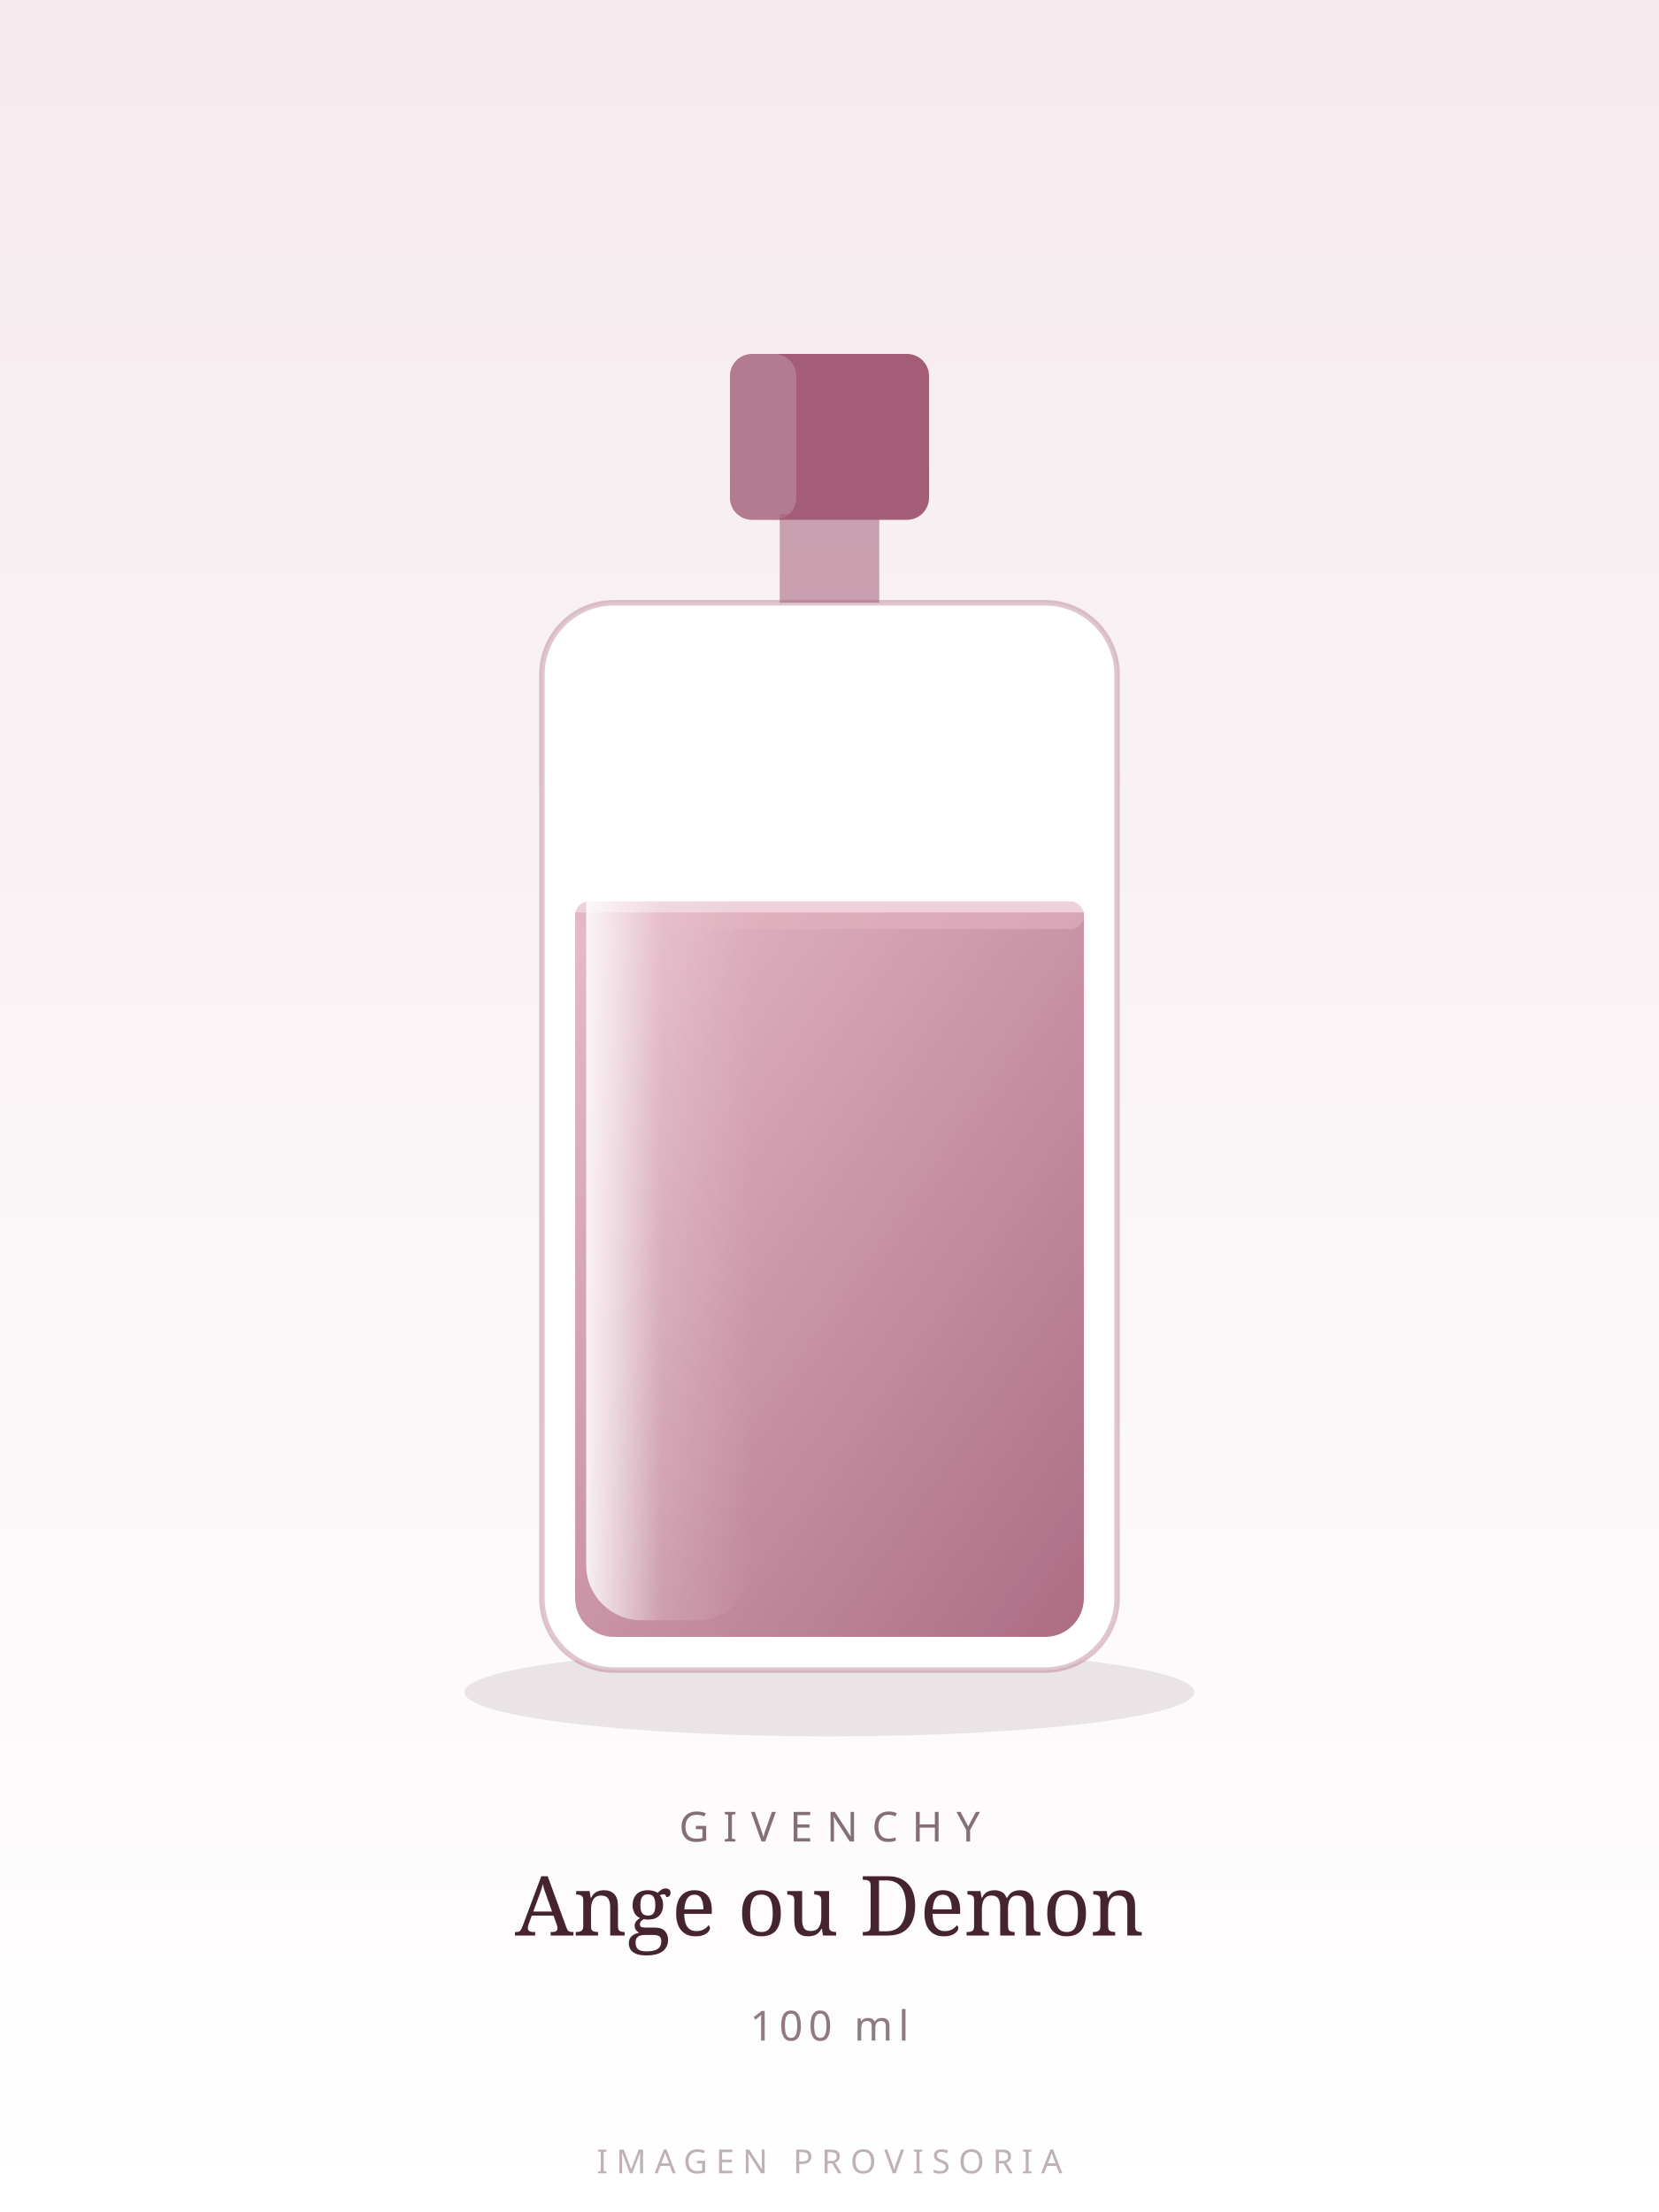
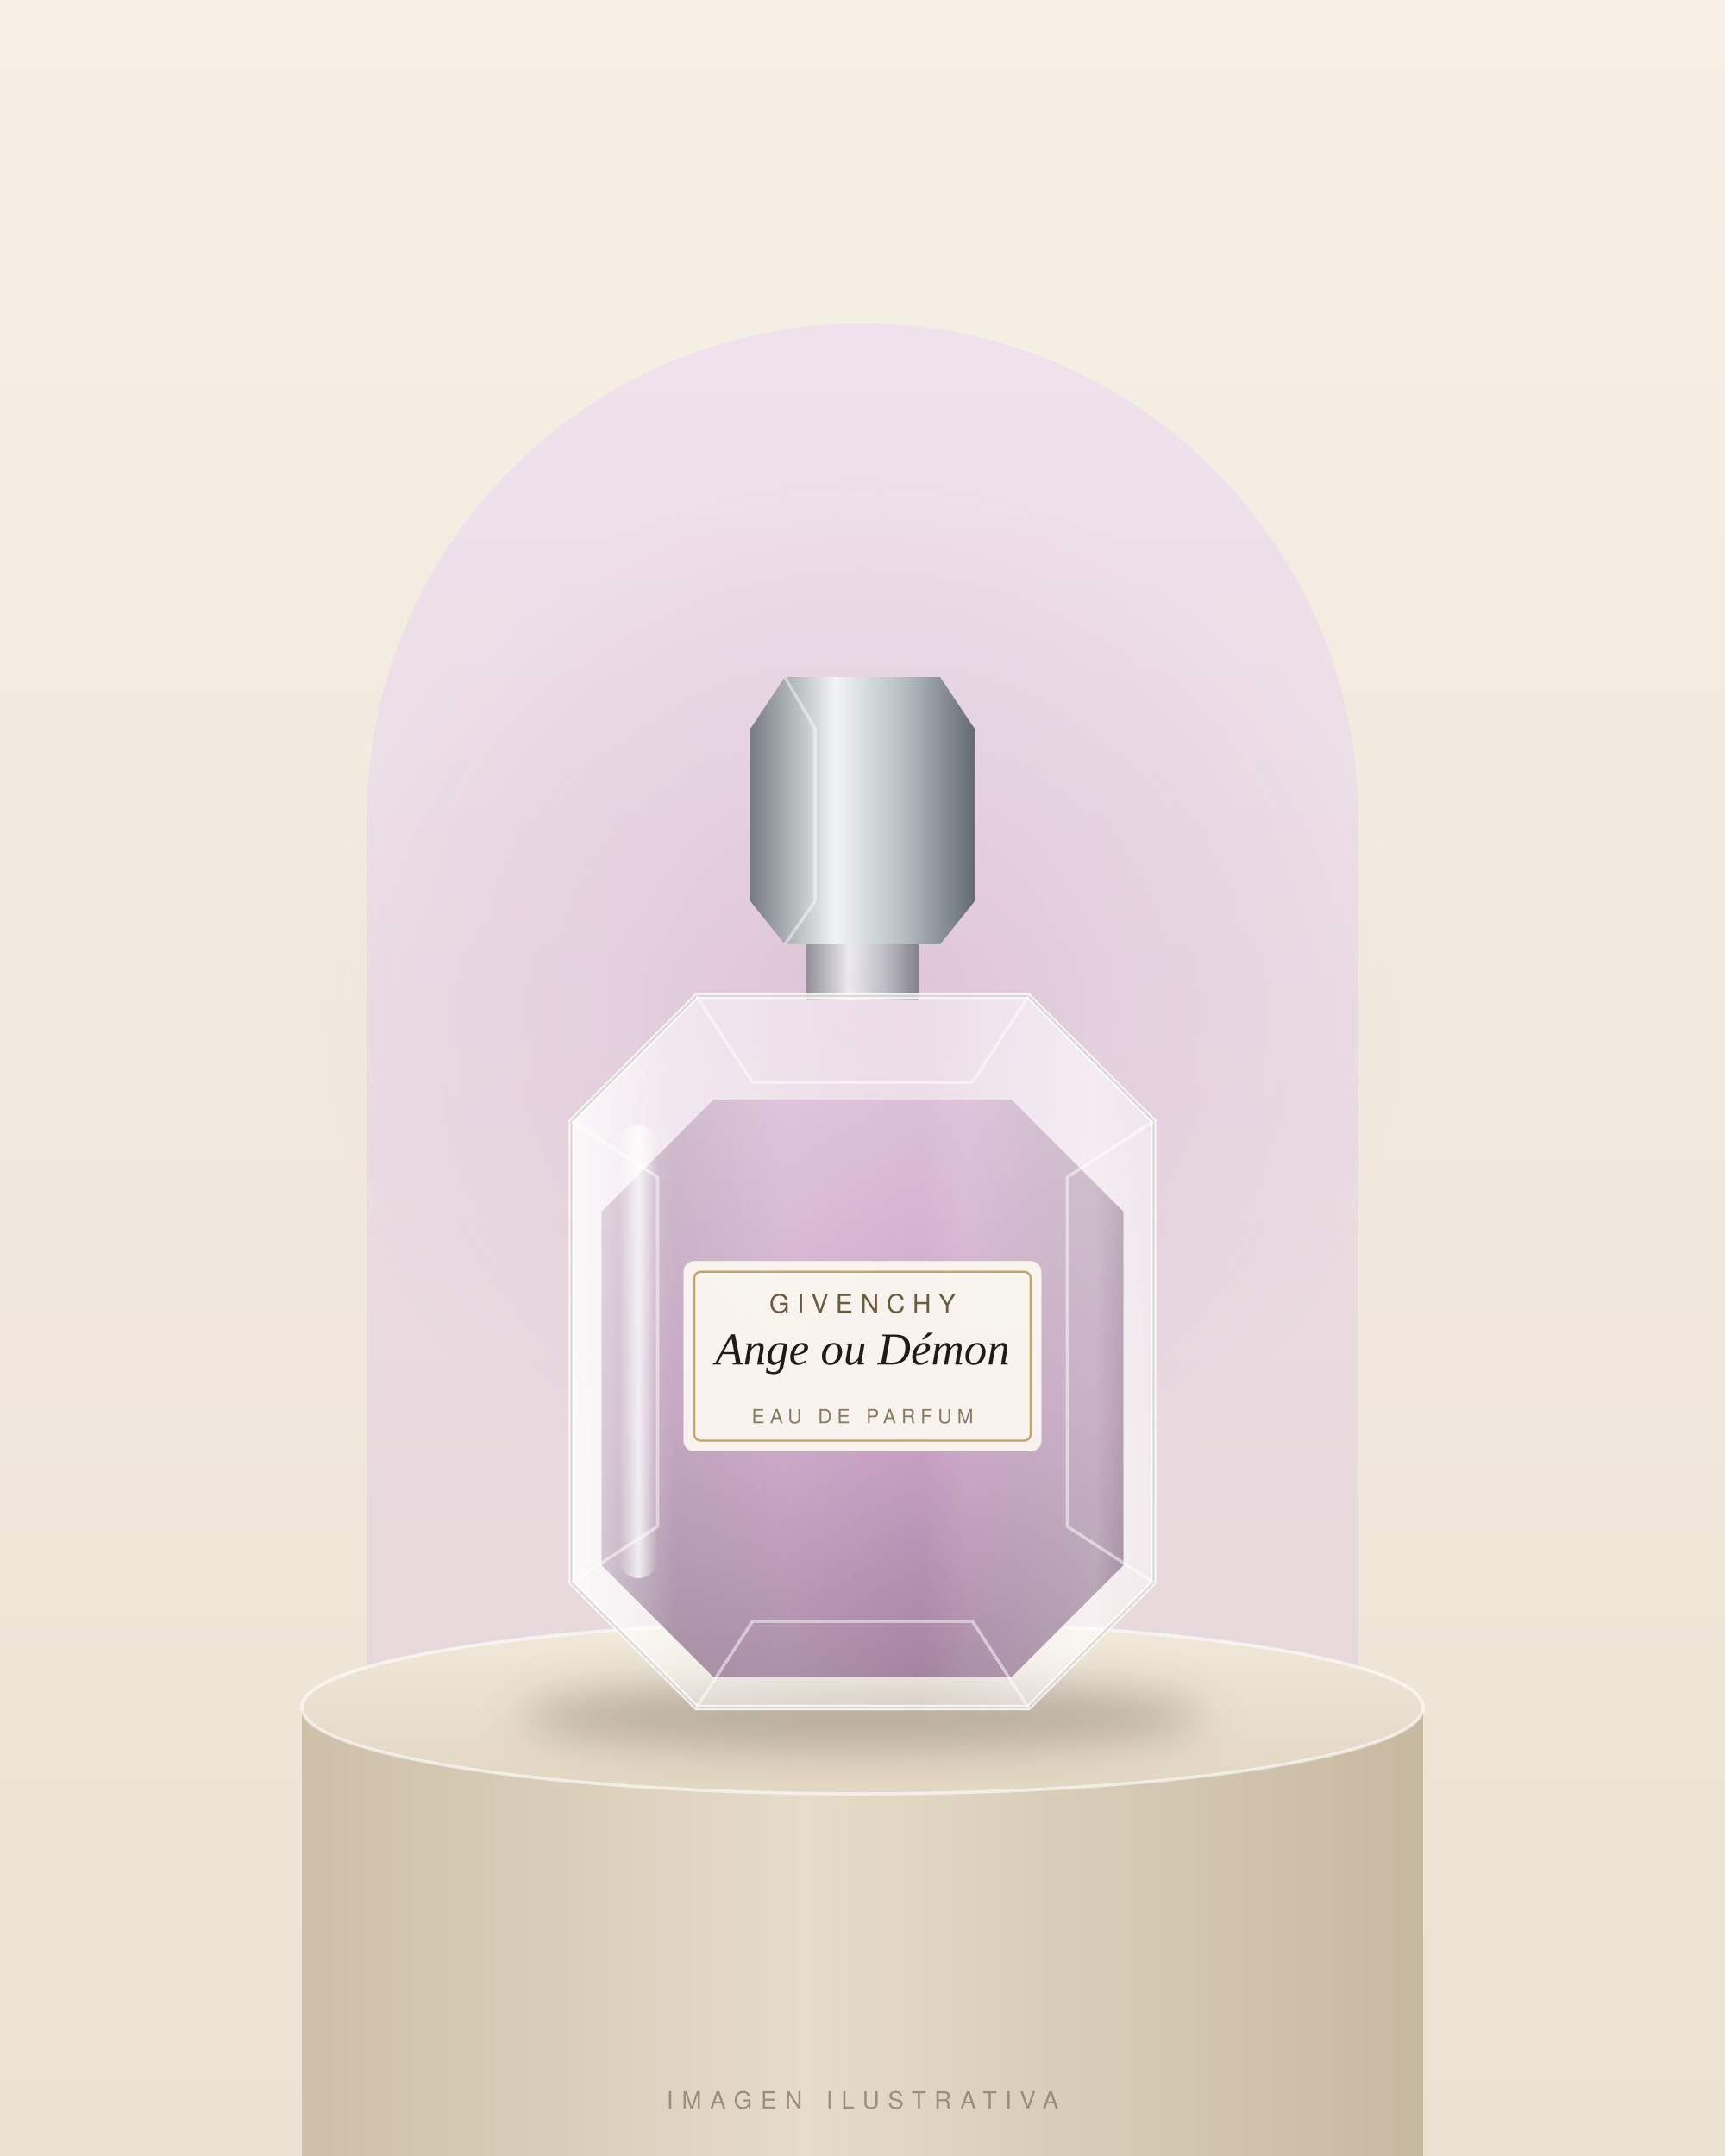
- <svg xmlns="http://www.w3.org/2000/svg" viewBox="0 0 600 800" width="600" height="800" role="img" aria-label="Givenchy Ange ou Demon">
+ <svg xmlns="http://www.w3.org/2000/svg" viewBox="0 0 800 1000" width="800" height="1000" role="img" aria-label="Givenchy Ange ou Démon">
  <defs>
    <linearGradient id="fondo" x1="0" y1="0" x2="0" y2="1">
-       <stop offset="0%" stop-color="#f5eaee" />
-       <stop offset="100%" stop-color="#ffffff" />
+       <stop offset="0" stop-color="#f6f0e6" />
+       <stop offset="1" stop-color="#ece2d3" />
    </linearGradient>
-     <linearGradient id="liquido" x1="0" y1="0" x2="1" y2="1">
-       <stop offset="0%" stop-color="#e3b3c2" />
-       <stop offset="100%" stop-color="#a35d76" />
+     <linearGradient id="arco" x1="0" y1="0" x2="0" y2="1">
+       <stop offset="0" stop-color="#efe2ed" />
+       <stop offset="1" stop-color="#e7d8db" />
+     </linearGradient>
+     <radialGradient id="halo" cx="0.5" cy="0.5" r="0.5">
+       <stop offset="0" stop-color="#d2afce" stop-opacity="0.55" />
+       <stop offset="1" stop-color="#d2afce" stop-opacity="0" />
+     </radialGradient>
+     <linearGradient id="podioCuerpo" x1="0" y1="0" x2="1" y2="0">
+       <stop offset="0" stop-color="#cdbfa8" />
+       <stop offset="0.45" stop-color="#e6dccb" />
+       <stop offset="1" stop-color="#c7b8a0" />
+     </linearGradient>
+     <linearGradient id="podioTapa" x1="0" y1="0" x2="0" y2="1">
+       <stop offset="0" stop-color="#f1e9dc" />
+       <stop offset="1" stop-color="#e2d6c3" />
+     </linearGradient>
+     <linearGradient id="liquido" x1="0" y1="0" x2="0" y2="1">
+       <stop offset="0" stop-color="#d8b9d4" />
+       <stop offset="0.55" stop-color="#c79bc2" />
+       <stop offset="1" stop-color="#9b7997" />
+     </linearGradient>
+     <linearGradient id="liquidoLado" x1="0" y1="0" x2="1" y2="0">
+       <stop offset="0" stop-color="#000" stop-opacity="0.18" />
+       <stop offset="0.35" stop-color="#000" stop-opacity="0" />
+       <stop offset="0.7" stop-color="#000" stop-opacity="0" />
+       <stop offset="1" stop-color="#000" stop-opacity="0.22" />
+     </linearGradient>
+     <linearGradient id="vidrio" x1="0" y1="0" x2="1" y2="0">
+       <stop offset="0" stop-color="#ffffff" stop-opacity="0.75" />
+       <stop offset="0.18" stop-color="#ffffff" stop-opacity="0.25" />
+       <stop offset="0.6" stop-color="#ffffff" stop-opacity="0.08" />
+       <stop offset="0.9" stop-color="#ffffff" stop-opacity="0.4" />
+       <stop offset="1" stop-color="#ffffff" stop-opacity="0.15" />
    </linearGradient>
    <linearGradient id="brillo" x1="0" y1="0" x2="1" y2="0">
-       <stop offset="0%" stop-color="#ffffff" stop-opacity="0.85" />
-       <stop offset="45%" stop-color="#ffffff" stop-opacity="0.15" />
-       <stop offset="100%" stop-color="#ffffff" stop-opacity="0" />
+       <stop offset="0" stop-color="#ffffff" stop-opacity="0" />
+       <stop offset="0.5" stop-color="#ffffff" stop-opacity="0.85" />
+       <stop offset="1" stop-color="#ffffff" stop-opacity="0" />
    </linearGradient>
+     <linearGradient id="tapa" x1="0" y1="0" x2="1" y2="0">
+       <stop offset="0" stop-color="#767d82" />
+       <stop offset="0.38" stop-color="#f2f4f5" />
+       <stop offset="0.7" stop-color="#b3babe" />
+       <stop offset="1" stop-color="#646b70" />
+     </linearGradient>
+     <linearGradient id="caja" x1="0" y1="0" x2="1" y2="0">
+       <stop offset="0" stop-color="#141414" />
+       <stop offset="0.5" stop-color="#2c2a27" />
+       <stop offset="1" stop-color="#0d0d0d" />
+     </linearGradient>
+     <filter id="sombra" x="-50%" y="-50%" width="200%" height="200%">
+       <feGaussianBlur stdDeviation="10" />
+     </filter>
+     <filter id="sombraSuave" x="-50%" y="-50%" width="200%" height="200%">
+       <feGaussianBlur stdDeviation="22" />
+     </filter>
  </defs>
-   <rect width="600" height="800" fill="url(#fondo)" />
-   <ellipse cx="300" cy="612" rx="132" ry="16" fill="#452330" opacity="0.10" />
-   <rect x="264" y="128" width="72" height="60" rx="8" fill="#a35d76" />
-   <rect x="264" y="128" width="24" height="60" rx="8" fill="#ffffff" opacity="0.18" />
-   <rect x="282" y="186" width="36" height="34" fill="#a35d76" opacity="0.55" />
-   <rect x="196" y="218" width="208" height="386" rx="26" fill="#ffffff" />
-   <rect x="196" y="218" width="208" height="386" rx="26" fill="none" stroke="#a35d76" stroke-opacity="0.35" stroke-width="2" />
-   <path d="M 208 330 L 392 330 L 392 578 A 14 14 0 0 1 378 592 L 222 592 A 14 14 0 0 1 208 578 Z" fill="url(#liquido)" opacity="0.9" />
-   <rect x="208" y="326" width="184" height="10" rx="5" fill="#e3b3c2" opacity="0.6" />
-   <rect x="212" y="236" width="60" height="350" rx="20" fill="url(#brillo)" />
-   <text x="300" y="666" text-anchor="middle" font-family="system-ui, sans-serif" font-size="15" letter-spacing="5" fill="#452330" opacity="0.65">GIVENCHY</text>
-   <text x="300" y="700" text-anchor="middle" font-family="Georgia, serif" font-size="30" fill="#452330">Ange ou Demon</text>
-   <text x="300" y="738" text-anchor="middle" font-family="system-ui, sans-serif" font-size="15" letter-spacing="2" fill="#452330" opacity="0.6">100 ml</text>
-   <text x="300" y="786" text-anchor="middle" font-family="system-ui, sans-serif" font-size="12" letter-spacing="3" fill="#452330" opacity="0.35">IMAGEN PROVISORIA</text>
+   <rect width="800" height="1000" fill="url(#fondo)" />
+   <path d="M170 792 L170 380 A230 230 0 0 1 630 380 L630 792 Z" fill="url(#arco)" />
+   <ellipse cx="400" cy="470" rx="250" ry="250" fill="url(#halo)" />
+   <rect x="140" y="792" width="520" height="208" fill="url(#podioCuerpo)" />
+   <ellipse cx="400" cy="792" rx="260" ry="40" fill="url(#podioTapa)" />
+   <ellipse cx="400" cy="792" rx="260" ry="40" fill="none" stroke="#fff" stroke-opacity="0.6" stroke-width="1.5" />
+   <ellipse cx="400" cy="796" rx="159" ry="16" fill="#3b2f1f" opacity="0.28" filter="url(#sombra)" />
+   <rect x="374" y="436" width="52" height="28" fill="url(#tapa)" opacity="0.75" />
+   <path d="M364 314 H436 L452 338 V418 L436 438 H364 L348 418 V338 Z" fill="url(#tapa)" />
+   <path d="M364 314 L378 338 V418 L364 438" fill="none" stroke="#fff" stroke-opacity="0.45" stroke-width="1.5" />
+   <clipPath id="c1">
+     <path d="M323 462 H477 L535 520 V734 L477 792 H323 L265 734 V520 Z" />
+   </clipPath>
+   <path d="M323 462 H477 L535 520 V734 L477 792 H323 L265 734 V520 Z" fill="#ffffff" fill-opacity="0.35" />
+   <path d="M331 510 H469 L521 562 V726 L469 778 H331 L279 726 V562 Z" fill="url(#liquido)" />
+   <path d="M331 510 H469 L521 562 V726 L469 778 H331 L279 726 V562 Z" fill="url(#liquidoLado)" />
+   <g clip-path="url(#c1)">
+     <path d="M323 462 H477 L535 520 V734 L477 792 H323 L265 734 V520 Z" fill="url(#vidrio)" />
+   </g>
+   <path d="M323 462 H477 L535 520 V734 L477 792 H323 L265 734 V520 Z" fill="none" stroke="#ffffff" stroke-opacity="0.85" stroke-width="2.5" />
+   <path d="M323 462 H477 L535 520 V734 L477 792 H323 L265 734 V520 Z" fill="none" stroke="#4a3d2b" stroke-opacity="0.18" stroke-width="1" />
+   <g clip-path="url(#c1)" stroke="#ffffff" stroke-opacity="0.5" stroke-width="1.5" fill="none">
+     <path d="M323 462 L349 502 L451 502 L477 462" />
+     <path d="M323 792 L349 752 L451 752 L477 792" />
+     <path d="M265 520 L305 546 L305 708 L265 734" />
+     <path d="M535 520 L495 546 L495 708 L535 734" />
+   </g>
+   <g clip-path="url(#c1)">
+     <rect x="287" y="522" width="18" height="210" rx="9" fill="url(#brillo)" opacity="0.9" />
+   </g>
+   <g>
+     <rect x="317" y="584.9" width="166" height="88.3" rx="5" fill="#fbf7f0" fill-opacity="0.94" />
+     <rect x="322" y="589.9" width="156" height="78.3" rx="3" fill="none" stroke="#c5a467" stroke-width="1" />
+     <text x="400" y="608.9" text-anchor="middle" font-family="Jost, 'Segoe UI', Helvetica, Arial, sans-serif" font-size="12" letter-spacing="3.5" fill="#6b5a3e">GIVENCHY</text>
+     <text x="400" y="632.9" text-anchor="middle" font-family="'Cormorant Garamond', Georgia, 'Times New Roman', serif" font-style="italic" font-size="21.2" fill="#1f1c18">Ange ou Démon</text>
+     <text x="400" y="660.1" text-anchor="middle" font-family="Jost, 'Segoe UI', Helvetica, Arial, sans-serif" font-size="9" letter-spacing="2.5" fill="#8a7a5e">EAU DE PARFUM</text>
+   </g>
+   <text x="400" y="978" text-anchor="middle" font-family="Jost, 'Segoe UI', Helvetica, Arial, sans-serif" font-size="11" letter-spacing="4" fill="#7d705c" opacity="0.7">IMAGEN ILUSTRATIVA</text>
</svg>
